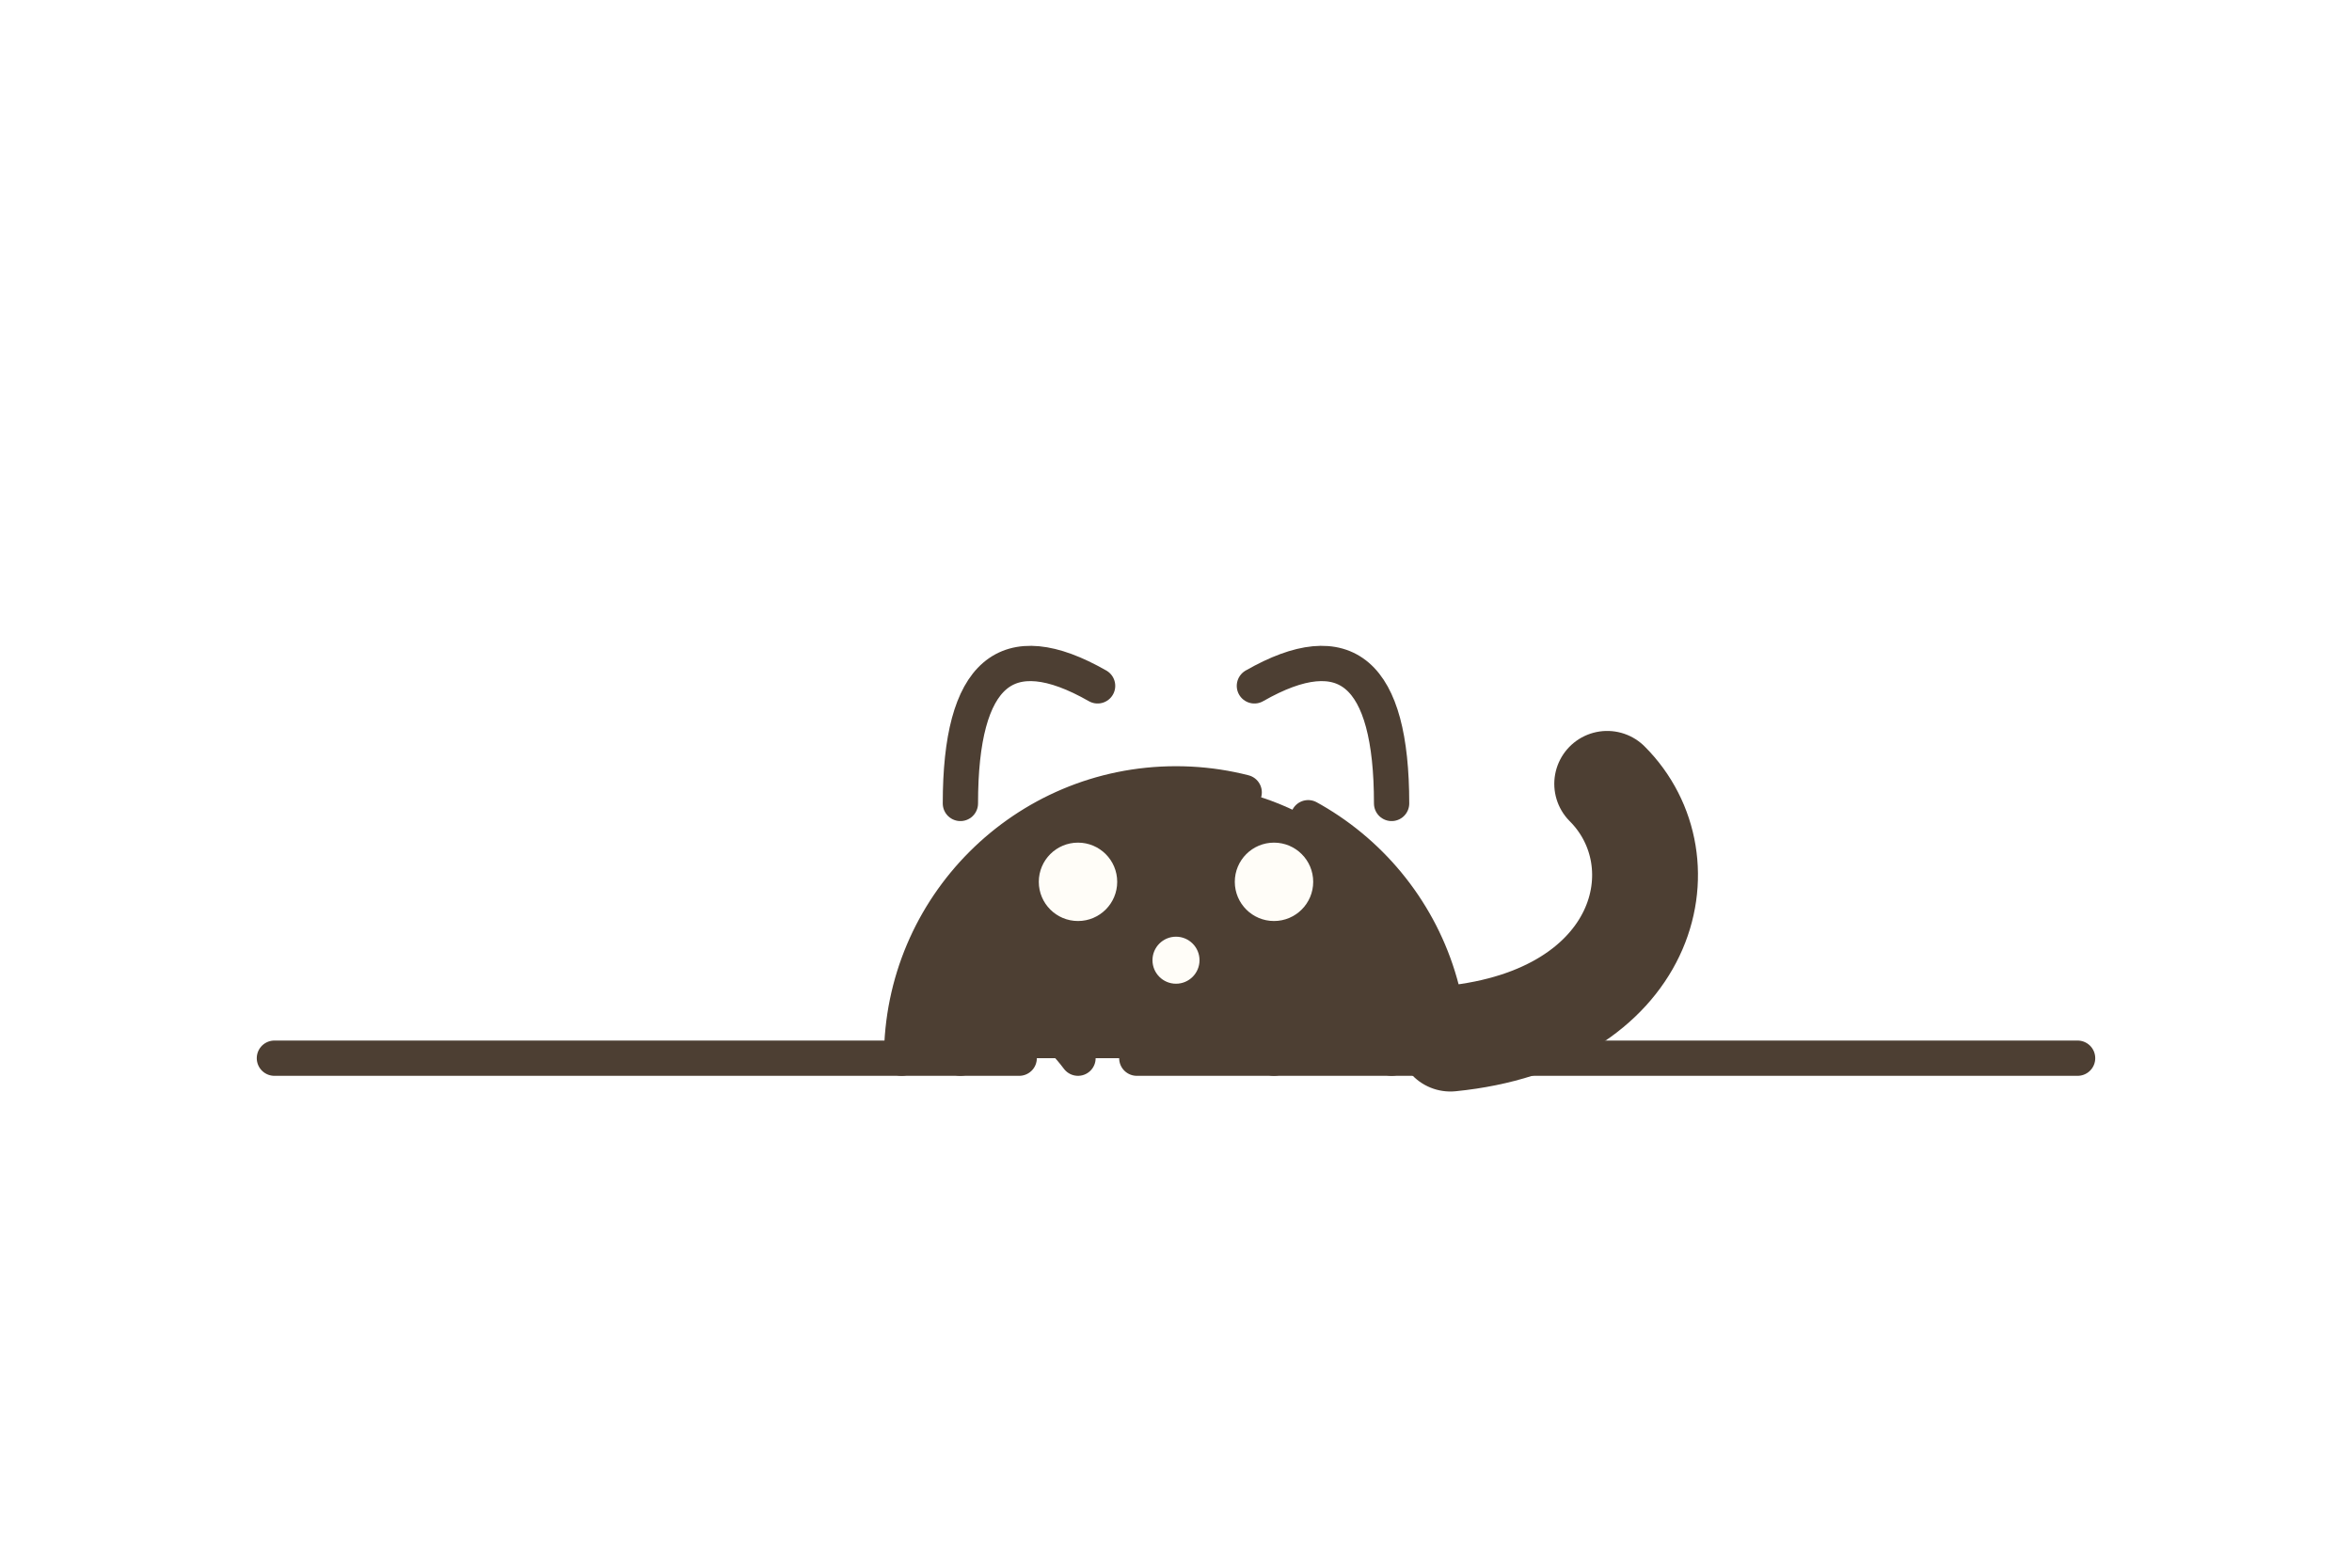
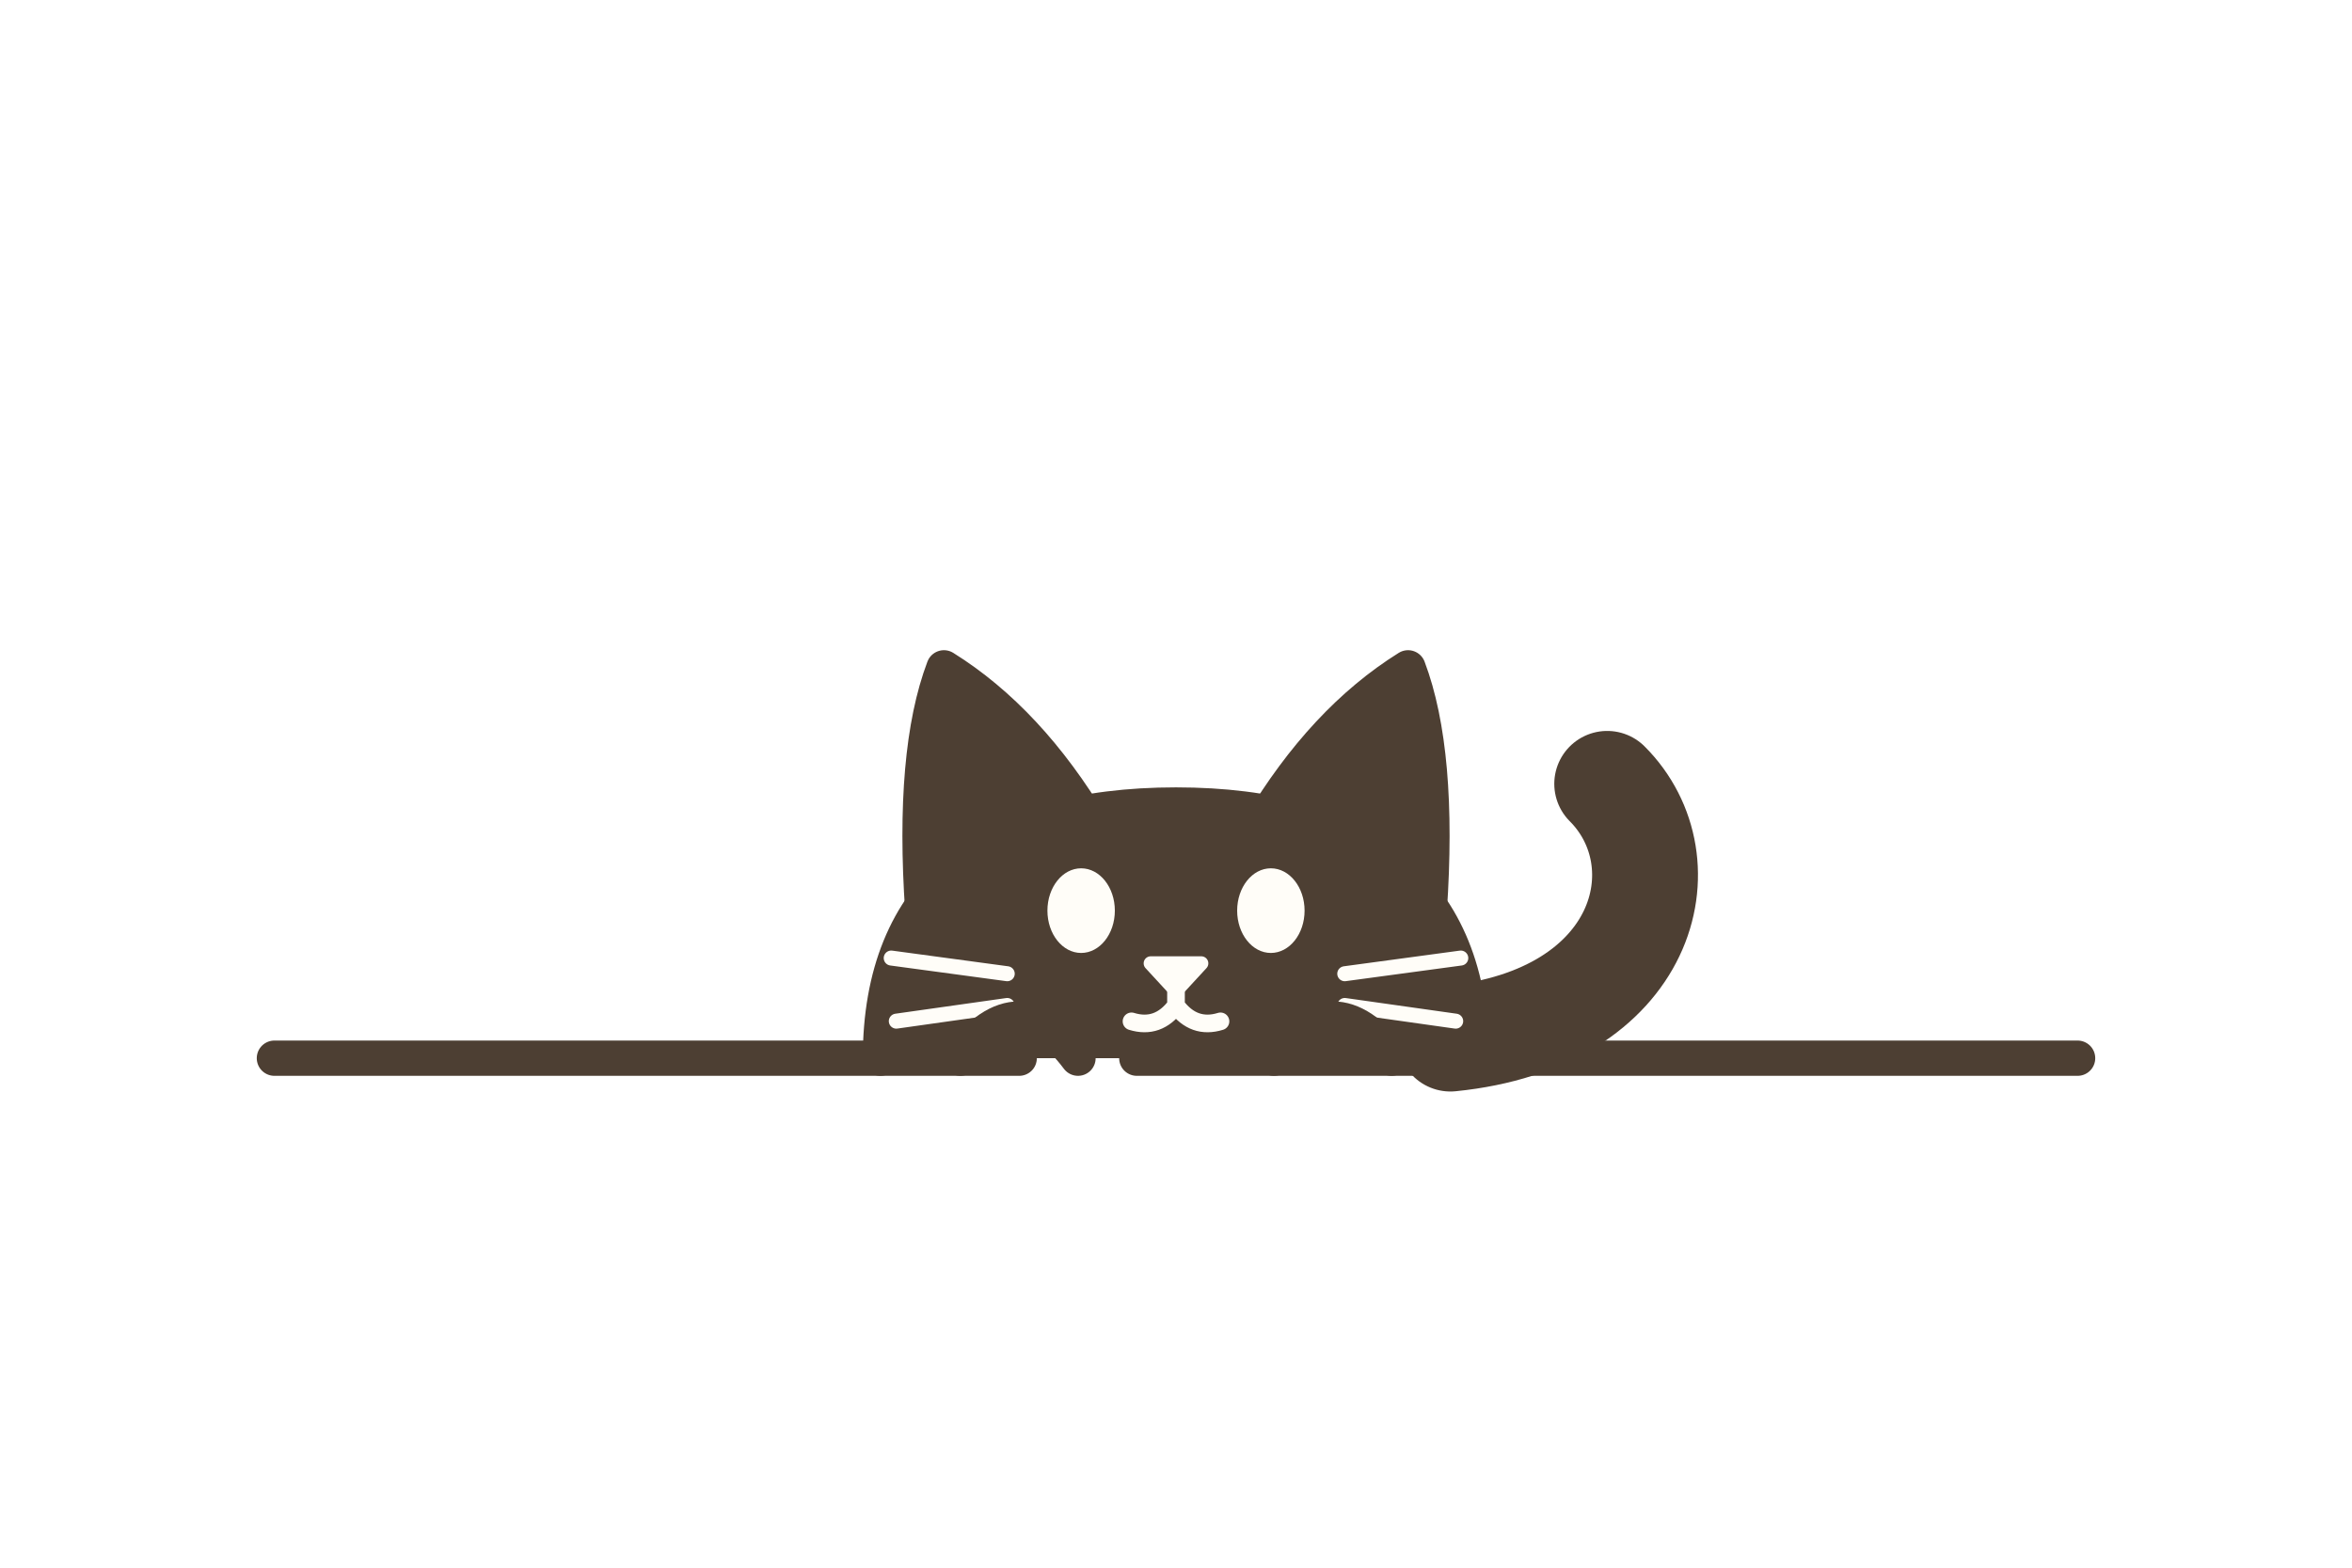
<svg xmlns="http://www.w3.org/2000/svg" viewBox="0 10 120 80" role="img" aria-label="縁からのぞく">
  <path d="M14 64 H52 M58 64 H106" fill="none" stroke="#4D3F33" stroke-width="1.8" stroke-linecap="round" stroke-linejoin="round" />
  <g id="tail">
    <path d="M74 63 C84 62 86 54 82 50" fill="none" stroke="#4D3F33" stroke-width="5.4" stroke-linecap="round" />
  </g>
  <g id="head">
-     <path d="M46 64 A14 14 0 0 1 74 64" fill="#4D3F33" />
-     <path d="M46 64 A14 14 0 0 1 74 64" fill="none" stroke="#4D3F33" stroke-width="1.8" stroke-linecap="round" stroke-linejoin="round" stroke-dasharray="25.51 3.52 14.96" />
-     <path d="M49 51 Q49 41 56 45" fill="none" stroke="#4D3F33" stroke-width="1.8" stroke-linecap="round" stroke-linejoin="round" />
-     <path d="M64 45 Q71 41 71 51" fill="none" stroke="#4D3F33" stroke-width="1.8" stroke-linecap="round" stroke-linejoin="round" />
-     <circle cx="55" cy="55" r="2" fill="#FFFDF8" />
-     <circle cx="65" cy="55" r="2" fill="#FFFDF8" />
-     <circle cx="60" cy="59" r="1.2" fill="#FFFDF8" />
+     <path d="M47.08 56.47 Q46.53 48.39 48.16 44.08 Q52.47 46.77 55.69 52.16" fill="#4D3F33" stroke="#4D3F33" stroke-width="1.8" stroke-linecap="round" stroke-linejoin="round" />
+     <path d="M72.92 56.47 Q73.47 48.39 71.84 44.08 Q67.53 46.77 64.31 52.16" fill="#4D3F33" stroke="#4D3F33" stroke-width="1.8" stroke-linecap="round" stroke-linejoin="round" />
+     <path d="M48.97 52.16 Q48.97 48.92 49.5 47.31 M71.03 52.16 Q71.03 48.92 70.5 47.31" fill="none" stroke="#4D3F33" stroke-width="0.9" stroke-linecap="round" />
+     <path d="M44.92 64 C44.92 55.39 50.31 51.08 60 51.08 C69.69 51.08 75.08 55.39 75.08 64 Z" fill="#4D3F33" />
+     <path d="M44.92 64 C44.92 55.39 50.31 51.08 60 51.08 C69.69 51.08 75.08 55.39 75.08 64" fill="none" stroke="#4D3F33" stroke-width="1.8" stroke-linecap="round" stroke-linejoin="round" stroke-dasharray="27.21 3.17 14.96" />
+     <g id="eyes">
+       <ellipse cx="55.16" cy="56.47" rx="1.72" ry="2.16" fill="#FFFDF8" />
+       <ellipse cx="64.84" cy="56.47" rx="1.72" ry="2.16" fill="#FFFDF8" />
+     </g>
+     <path d="M58.71 59.16 H61.29 L60 60.56 Z" fill="#FFFDF8" stroke="#FFFDF8" stroke-width="0.72" stroke-linejoin="round" />
+     <path d="M60 60.56 V61.31 M60 61.31 q-0.91 1.23 -2.27 0.81 M60 61.31 q0.91 1.23 2.27 0.81" fill="none" stroke="#FFFDF8" stroke-width="0.9" stroke-linecap="round" stroke-linejoin="round" />
+     <path d="M51.39 59.69 L45.47 58.89 M51.39 61.31 L45.73 62.11 M68.61 59.69 L74.53 58.89 M68.61 61.31 L74.27 62.11" fill="none" stroke="#FFFDF8" stroke-width="0.765" stroke-linecap="round" />
  </g>
  <path d="M49 64 q3 -4 6 0 M65 64 q3 -4 6 0" fill="none" stroke="#4D3F33" stroke-width="1.8" stroke-linecap="round" stroke-linejoin="round" />
</svg>
